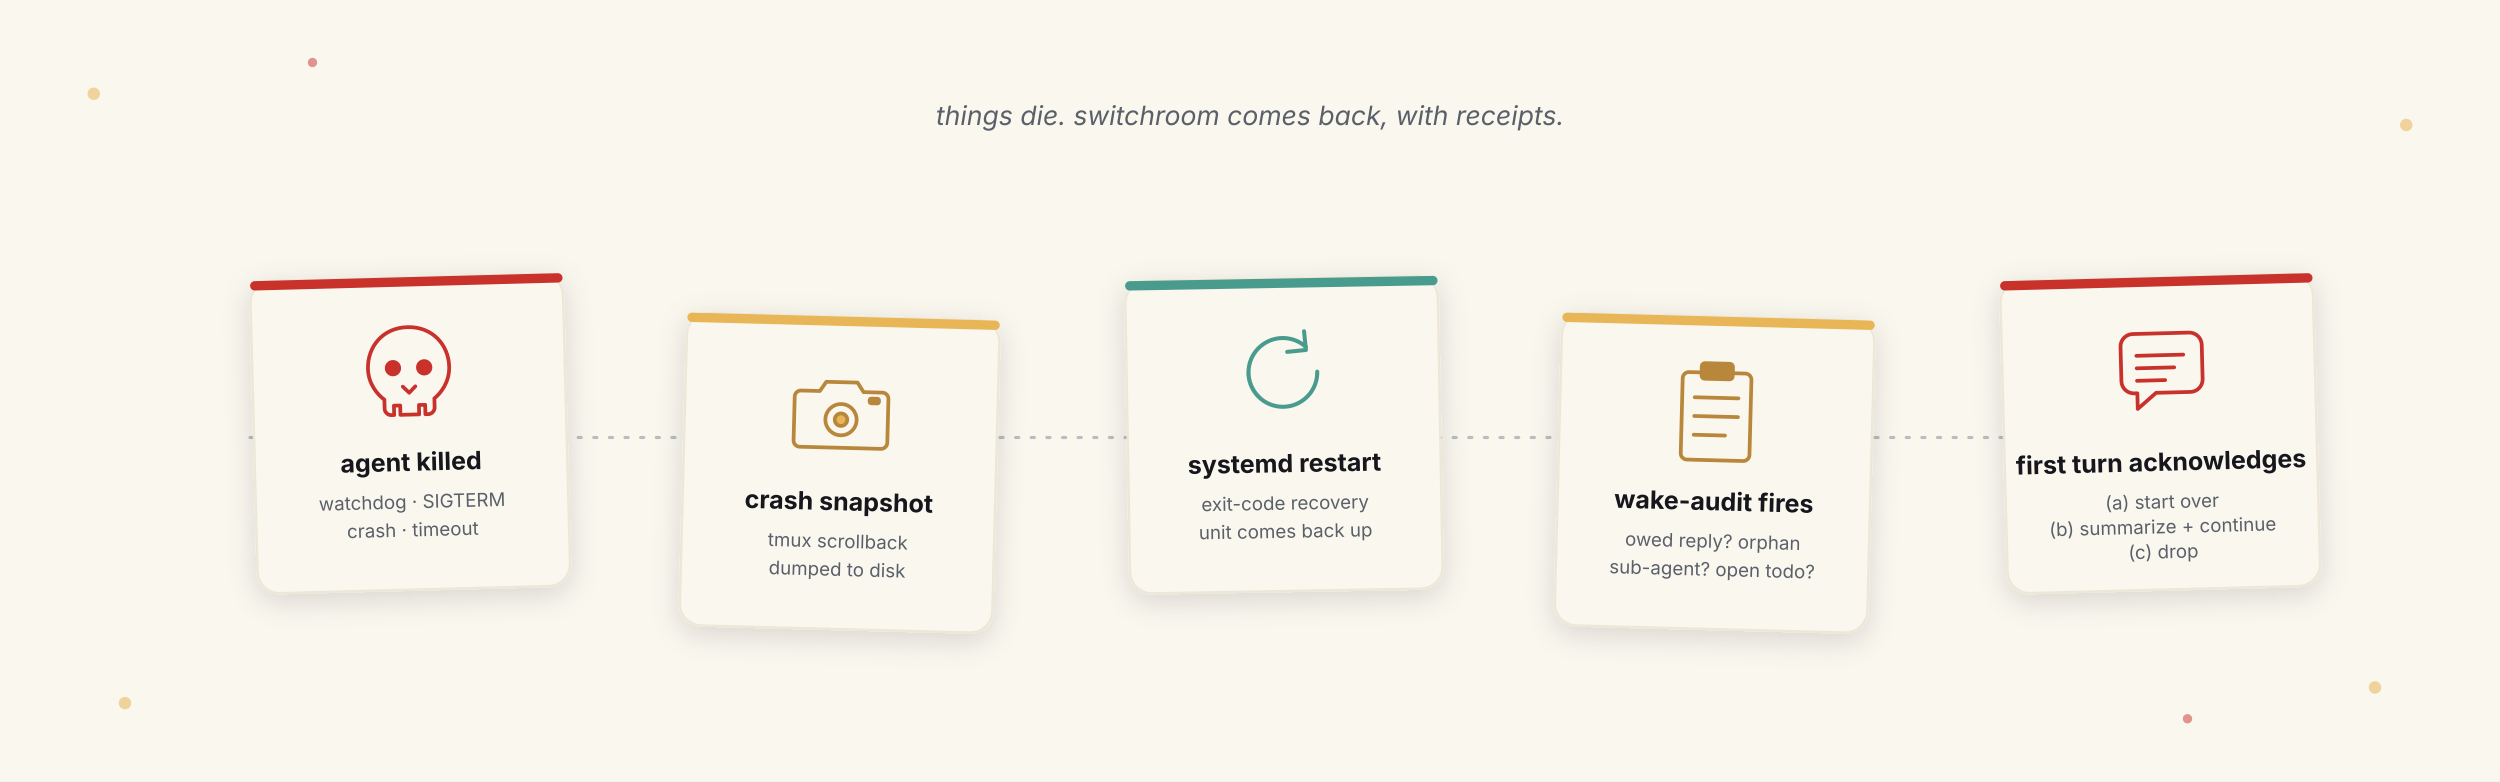
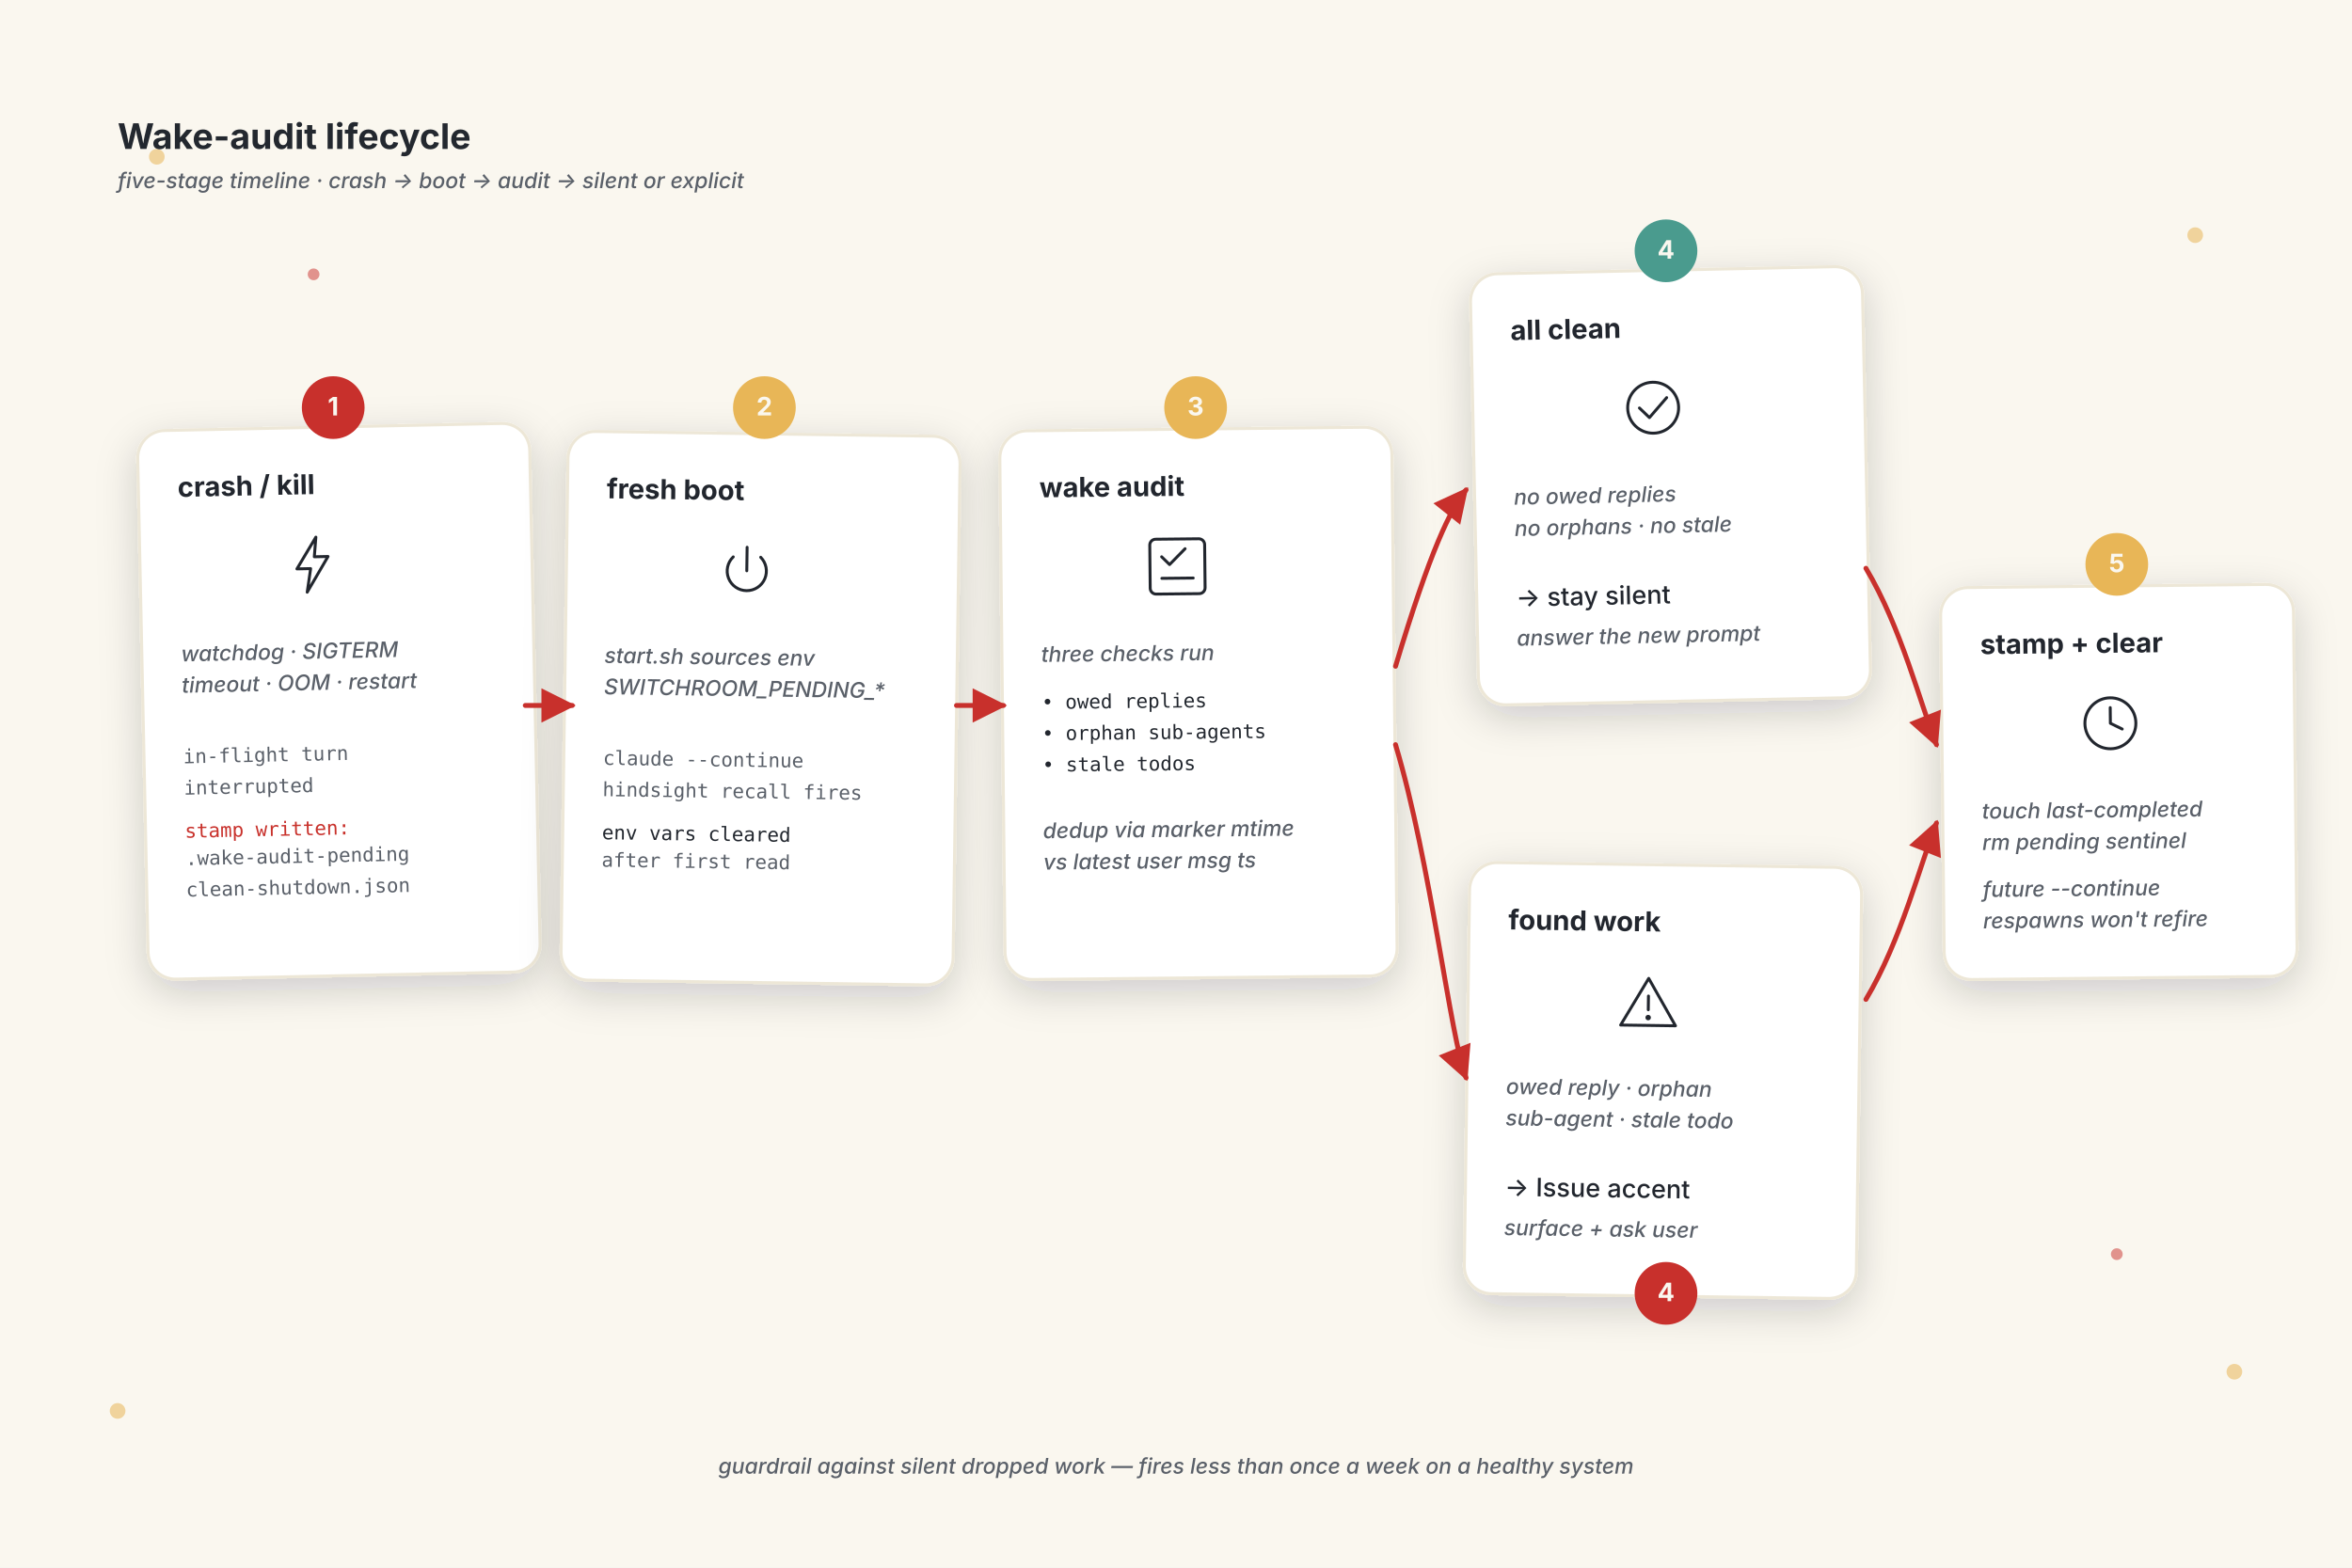
- <svg xmlns="http://www.w3.org/2000/svg" viewBox="0 0 1600 500" width="1600" height="500" role="img" aria-label="Wake-audit lifecycle.">
+ <svg xmlns="http://www.w3.org/2000/svg" viewBox="0 0 1200 800" width="1200" height="800" role="img" aria-label="Wake-audit lifecycle: from crash through fresh boot to silent-or-explicit acknowledgement.">
  <defs>
    <style>
-       .sans  { font-family: 'Inter', system-ui, -apple-system, 'Helvetica Neue', Arial, sans-serif; }
-       .mono  { font-family: 'JetBrains Mono', ui-monospace, 'SF Mono', Menlo, Consolas, monospace; }
-       .ttl   { font-family: 'Inter', system-ui, sans-serif; font-size: 22px; font-weight: 700; fill: #14171C; }
-       .lbl   { font-family: 'Inter', system-ui, sans-serif; font-size: 16px; font-weight: 700; fill: #14171C; }
-       .sub   { font-family: 'Inter', system-ui, sans-serif; font-size: 12px; fill: #5A6069; }
-       .caption { font-family: 'Inter', system-ui, sans-serif; font-style: italic; font-size: 17px; fill: #5A6069; }
+       .sans { font-family: 'Inter', system-ui, -apple-system, sans-serif; }
+       .mono { font-family: 'JetBrains Mono', ui-monospace, monospace; }
+       .h    { font: 700 18px 'Inter', system-ui, sans-serif; fill: #23282F; }
+       .ch   { font: 700 14px 'Inter', system-ui, sans-serif; fill: #23282F; }
+       .body { font: 500 13px 'Inter', system-ui, sans-serif; fill: #23282F; }
+       .cap  { font: italic 500 11px 'Inter', system-ui, sans-serif; fill: #5A6069; }
+       .num  { font: 700 13px 'Inter', system-ui, sans-serif; fill: #FAF7EF; }
+       .flow { fill: none; stroke: #C8302C; stroke-width: 2.5; stroke-linecap: round; }
+       .icon { fill: none; stroke: #23282F; stroke-width: 1.5; stroke-linecap: round; stroke-linejoin: round; }
    </style>
    <filter id="cardShadow" x="-20%" y="-20%" width="140%" height="140%">
-       <feDropShadow dx="0" dy="5" stdDeviation="9" flood-color="#14171C" flood-opacity="0.14" />
+       <feDropShadow dx="0" dy="6" stdDeviation="10" flood-color="#14171C" flood-opacity="0.18" />
    </filter>
+     <marker id="arrowCord" viewBox="0 0 10 10" refX="9" refY="5" markerWidth="7" markerHeight="7" orient="auto">
+       <path d="M0,0 L10,5 L0,10 z" fill="#C8302C" />
+     </marker>
  </defs>
-   <rect fill="#FAF7EF" width="1600" height="500" />
+   <rect fill="#FAF7EF" width="1200" height="800" />
  <g fill="#E8B657" opacity="0.55">
-     <circle cx="60" cy="60" r="4" />
-     <circle cx="1540" cy="80" r="4" />
-     <circle cx="80" cy="450" r="4" />
-     <circle cx="1520" cy="440" r="4" />
+     <circle cx="80" cy="80" r="4" />
+     <circle cx="1120" cy="120" r="4" />
+     <circle cx="60" cy="720" r="4" />
+     <circle cx="1140" cy="700" r="4" />
  </g>
  <g fill="#C8302C" opacity="0.5">
-     <circle cx="200" cy="40" r="3" />
-     <circle cx="1400" cy="460" r="3" />
+     <circle cx="160" cy="140" r="3" />
+     <circle cx="1080" cy="640" r="3" />
  </g>
-   <text class="caption" x="800" y="80" text-anchor="middle">things die. switchroom comes back, with receipts.</text>
-   <line x1="160" y1="280" x2="1440" y2="280" stroke="#B8BCC3" stroke-width="2" stroke-dasharray="2 8" stroke-linecap="round" />
-   <g fill="#E8B657">
-     <circle cx="320" cy="280" r="3.5" />
-     <circle cx="600" cy="280" r="3.5" />
-     <circle cx="880" cy="280" r="3.5" />
-     <circle cx="1160" cy="280" r="3.5" />
+   <text class="h" x="60" y="76">Wake-audit lifecycle</text>
+   <text class="cap" x="60" y="96">five-stage timeline · crash → boot → audit → silent or explicit</text>
+   <g transform="translate(70,220) rotate(-1.2)" filter="url(#cardShadow)">
+     <rect x="0" y="0" width="200" height="280" rx="14" fill="#FFFFFF" stroke="#EDE7D7" stroke-width="1.5" />
+     <text class="ch" x="20" y="34">crash / kill</text>
+     <g transform="translate(76,54)">
+       <path class="icon" d="M14 2 L4 18 L11 18 L9 30 L20 12 L13 12 Z" />
+     </g>
+     <text class="cap" x="20" y="118">watchdog · SIGTERM</text>
+     <text class="cap" x="20" y="134">timeout · OOM · restart</text>
+     <g font-family="'JetBrains Mono', monospace" font-size="10" fill="#5A6069">
+       <text x="20" y="170">in-flight turn</text>
+       <text x="20" y="186">interrupted</text>
+       <text x="20" y="208" fill="#C8302C">stamp written:</text>
+       <text x="20" y="222">.wake-audit-pending</text>
+       <text x="20" y="238">clean-shutdown.json</text>
+     </g>
  </g>
-   <g transform="translate(160,180) rotate(-1.5)" filter="url(#cardShadow)">
-     <rect x="0" y="0" width="200" height="200" rx="14" fill="#FAF7EF" stroke="#EDE7D7" stroke-width="1.5" />
-     <rect x="0" y="0" width="200" height="6" rx="3" fill="#C8302C" />
-     <g transform="translate(70,28)" fill="none" stroke="#C8302C" stroke-width="2.4" stroke-linecap="round" stroke-linejoin="round">
-       <path d="M30 4 C 14 4, 4 16, 4 30 C 4 40, 10 47, 14 50 L14 56 C 14 58, 16 60, 18 60 L20 60 L20 54 L24 54 L24 60 L36 60 L36 54 L40 54 L40 60 L42 60 C 44 60, 46 58, 46 56 L46 50 C 50 47, 56 40, 56 30 C 56 16, 46 4, 30 4 z" />
-       <circle cx="20" cy="30" r="4" fill="#C8302C" />
-       <circle cx="40" cy="30" r="4" fill="#C8302C" />
-       <path d="M26 42 L30 46 L34 42" />
+   <g>
+     <circle cx="170" cy="208" r="16" fill="#C8302C" />
+     <text class="num" x="170" y="212" text-anchor="middle">1</text>
+   </g>
+   <g transform="translate(290,220) rotate(0.8)" filter="url(#cardShadow)">
+     <rect x="0" y="0" width="200" height="280" rx="14" fill="#FFFFFF" stroke="#EDE7D7" stroke-width="1.5" />
+     <text class="ch" x="20" y="34">fresh boot</text>
+     <g transform="translate(76,54)">
+       <path class="icon" d="M16 4 L16 16" />
+       <path class="icon" d="M9 9 A 10 10 0 1 0 23 9" />
    </g>
-     <text class="lbl" x="100" y="124" text-anchor="middle">agent killed</text>
-     <text class="sub" x="100" y="148" text-anchor="middle">watchdog · SIGTERM</text>
-     <text class="sub" x="100" y="166" text-anchor="middle">crash · timeout</text>
+     <text class="cap" x="20" y="118">start.sh sources env</text>
+     <text class="cap" x="20" y="134">SWITCHROOM_PENDING_*</text>
+     <g font-family="'JetBrains Mono', monospace" font-size="10" fill="#5A6069">
+       <text x="20" y="170">claude --continue</text>
+       <text x="20" y="186">hindsight recall fires</text>
+       <text x="20" y="208" fill="#23282F">env vars cleared</text>
+       <text x="20" y="222">after first read</text>
+     </g>
  </g>
-   <g transform="translate(440,200) rotate(1.5)" filter="url(#cardShadow)">
-     <rect x="0" y="0" width="200" height="200" rx="14" fill="#FAF7EF" stroke="#EDE7D7" stroke-width="1.5" />
-     <rect x="0" y="0" width="200" height="6" rx="3" fill="#E8B657" />
-     <g transform="translate(70,30)" fill="none" stroke="#B8873A" stroke-width="2.4" stroke-linecap="round" stroke-linejoin="round">
-       <path d="M4 18 h12 l4 -6 h20 l4 6 h12 a4 4 0 0 1 4 4 v28 a4 4 0 0 1 -4 4 h-52 a4 4 0 0 1 -4 -4 v-28 a4 4 0 0 1 4 -4 z" />
-       <circle cx="30" cy="36" r="10" />
-       <circle cx="30" cy="36" r="4" fill="#E8B657" />
-       <rect x="48" y="22" width="6" height="3" rx="1" fill="#B8873A" />
+   <g>
+     <circle cx="390" cy="208" r="16" fill="#E8B657" />
+     <text class="num" x="390" y="212" text-anchor="middle">2</text>
+   </g>
+   <g transform="translate(510,220) rotate(-0.6)" filter="url(#cardShadow)">
+     <rect x="0" y="0" width="200" height="280" rx="14" fill="#FFFFFF" stroke="#EDE7D7" stroke-width="1.5" />
+     <text class="ch" x="20" y="34">wake audit</text>
+     <g transform="translate(74,54)">
+       <rect class="icon" x="2" y="2" width="28" height="28" rx="3" />
+       <path class="icon" d="M8 11 L12 15 L20 7" />
+       <path class="icon" d="M8 22 L24 22" />
    </g>
-     <text class="lbl" x="100" y="124" text-anchor="middle">crash snapshot</text>
-     <text class="sub" x="100" y="148" text-anchor="middle">tmux scrollback</text>
-     <text class="sub" x="100" y="166" text-anchor="middle">dumped to disk</text>
+     <text class="cap" x="20" y="118">three checks run</text>
+     <g font-family="'JetBrains Mono', monospace" font-size="10" fill="#23282F">
+       <text x="20" y="142">• owed replies</text>
+       <text x="20" y="158">• orphan sub-agents</text>
+       <text x="20" y="174">• stale todos</text>
+     </g>
+     <text class="cap" x="20" y="208">dedup via marker mtime</text>
+     <text class="cap" x="20" y="224">vs latest user msg ts</text>
  </g>
-   <g transform="translate(720,180) rotate(-1)" filter="url(#cardShadow)">
-     <rect x="0" y="0" width="200" height="200" rx="14" fill="#FAF7EF" stroke="#EDE7D7" stroke-width="1.5" />
-     <rect x="0" y="0" width="200" height="6" rx="3" fill="#4A9B8E" />
-     <g transform="translate(70,30)" fill="none" stroke="#4A9B8E" stroke-width="2.6" stroke-linecap="round" stroke-linejoin="round">
-       <path d="M52 30 a22 22 0 1 1 -7 -16" />
-       <polyline points="44,4 45,16 33,17" />
-       <path d="M8 30 a22 22 0 0 0 7 16" stroke-opacity="0.4" />
+   <g>
+     <circle cx="610" cy="208" r="16" fill="#E8B657" />
+     <text class="num" x="610" y="212" text-anchor="middle">3</text>
+   </g>
+   <g transform="translate(750,140) rotate(-1.2)" filter="url(#cardShadow)">
+     <rect x="0" y="0" width="200" height="220" rx="14" fill="#FFFFFF" stroke="#EDE7D7" stroke-width="1.5" />
+     <text class="ch" x="20" y="34">all clean</text>
+     <g transform="translate(76,54)">
+       <circle class="icon" cx="16" cy="16" r="13" />
+       <path class="icon" d="M9 16 L14 21 L23 11" />
    </g>
-     <text class="lbl" x="100" y="124" text-anchor="middle">systemd restart</text>
-     <text class="sub" x="100" y="148" text-anchor="middle">exit-code recovery</text>
-     <text class="sub" x="100" y="166" text-anchor="middle">unit comes back up</text>
+     <text class="cap" x="20" y="118">no owed replies</text>
+     <text class="cap" x="20" y="134">no orphans · no stale</text>
+     <text class="body" x="20" y="170" fill="#4A9B8E">→ stay silent</text>
+     <text class="cap" x="20" y="190">answer the new prompt</text>
  </g>
-   <g transform="translate(1000,200) rotate(1.5)" filter="url(#cardShadow)">
-     <rect x="0" y="0" width="200" height="200" rx="14" fill="#FAF7EF" stroke="#EDE7D7" stroke-width="1.5" />
-     <rect x="0" y="0" width="200" height="6" rx="3" fill="#E8B657" />
-     <g transform="translate(72,28)" fill="none" stroke="#B8873A" stroke-width="2.4" stroke-linecap="round" stroke-linejoin="round">
-       <rect x="6" y="8" width="44" height="56" rx="4" />
-       <rect x="18" y="2" width="20" height="10" rx="2" fill="#B8873A" />
-       <line x1="14" y1="24" x2="42" y2="24" />
-       <line x1="14" y1="36" x2="42" y2="36" />
-       <line x1="14" y1="48" x2="34" y2="48" />
+   <g>
+     <circle cx="850" cy="128" r="16" fill="#4A9B8E" />
+     <text class="num" x="850" y="132" text-anchor="middle">4</text>
+   </g>
+   <g transform="translate(750,440) rotate(0.8)" filter="url(#cardShadow)">
+     <rect x="0" y="0" width="200" height="220" rx="14" fill="#FFFFFF" stroke="#EDE7D7" stroke-width="1.5" />
+     <text class="ch" x="20" y="34">found work</text>
+     <g transform="translate(76,54)">
+       <path class="icon" d="M16 4 L30 28 L2 28 Z" />
+       <path class="icon" d="M16 13 L16 20" />
+       <circle cx="16" cy="24" r="1.4" fill="#23282F" stroke="none" />
    </g>
-     <text class="lbl" x="100" y="124" text-anchor="middle">wake-audit fires</text>
-     <text class="sub" x="100" y="148" text-anchor="middle">owed reply? orphan</text>
-     <text class="sub" x="100" y="166" text-anchor="middle">sub-agent? open todo?</text>
+     <text class="cap" x="20" y="118">owed reply · orphan</text>
+     <text class="cap" x="20" y="134">sub-agent · stale todo</text>
+     <text class="body" x="20" y="170" fill="#C8302C">→ Issue accent</text>
+     <text class="cap" x="20" y="190">surface + ask user</text>
  </g>
-   <g transform="translate(1280,180) rotate(-1.5)" filter="url(#cardShadow)">
-     <rect x="0" y="0" width="200" height="200" rx="14" fill="#FAF7EF" stroke="#EDE7D7" stroke-width="1.5" />
-     <rect x="0" y="0" width="200" height="6" rx="3" fill="#C8302C" />
-     <g transform="translate(70,30)" fill="none" stroke="#C8302C" stroke-width="2.4" stroke-linecap="round" stroke-linejoin="round">
-       <path d="M6 14 a8 8 0 0 1 8 -8 h36 a8 8 0 0 1 8 8 v22 a8 8 0 0 1 -8 8 h-22 l-12 10 v-10 h-2 a8 8 0 0 1 -8 -8 z" />
-       <line x1="16" y1="20" x2="46" y2="20" />
-       <line x1="16" y1="28" x2="40" y2="28" />
-       <line x1="16" y1="36" x2="34" y2="36" />
+   <g>
+     <circle cx="850" cy="660" r="16" fill="#C8302C" />
+     <text class="num" x="850" y="664" text-anchor="middle">4</text>
+   </g>
+   <g transform="translate(990,300) rotate(-0.6)" filter="url(#cardShadow)">
+     <rect x="0" y="0" width="180" height="200" rx="14" fill="#FFFFFF" stroke="#EDE7D7" stroke-width="1.5" />
+     <text class="ch" x="20" y="34">stamp + clear</text>
+     <g transform="translate(70,54)">
+       <circle class="icon" cx="16" cy="16" r="13" />
+       <path class="icon" d="M16 8 L16 16 L22 19" />
    </g>
-     <text class="lbl" x="100" y="124" text-anchor="middle">first turn acknowledges</text>
-     <text class="sub" x="100" y="148" text-anchor="middle">(a) start over</text>
-     <text class="sub" x="100" y="164" text-anchor="middle">(b) summarize + continue</text>
-     <text class="sub" x="100" y="180" text-anchor="middle">(c) drop</text>
+     <text class="cap" x="20" y="118">touch last-completed</text>
+     <text class="cap" x="20" y="134">rm pending sentinel</text>
+     <text class="cap" x="20" y="158">future --continue</text>
+     <text class="cap" x="20" y="174">respawns won't refire</text>
  </g>
+   <g>
+     <circle cx="1080" cy="288" r="16" fill="#E8B657" />
+     <text class="num" x="1080" y="292" text-anchor="middle">5</text>
+   </g>
+   <path class="flow" d="M 268 360 L 292 360" marker-end="url(#arrowCord)" />
+   <path class="flow" d="M 488 360 L 512 360" marker-end="url(#arrowCord)" />
+   <path class="flow" d="M 712 340 C 730 280, 740 260, 748 250" marker-end="url(#arrowCord)" />
+   <path class="flow" d="M 712 380 C 730 440, 740 530, 748 550" marker-end="url(#arrowCord)" />
+   <path class="flow" d="M 952 290 C 970 320, 980 360, 988 380" marker-end="url(#arrowCord)" />
+   <path class="flow" d="M 952 510 C 970 480, 980 440, 988 420" marker-end="url(#arrowCord)" />
+   <text class="cap" x="600" y="752" text-anchor="middle">guardrail against silent dropped work — fires less than once a week on a healthy system</text>
</svg>
